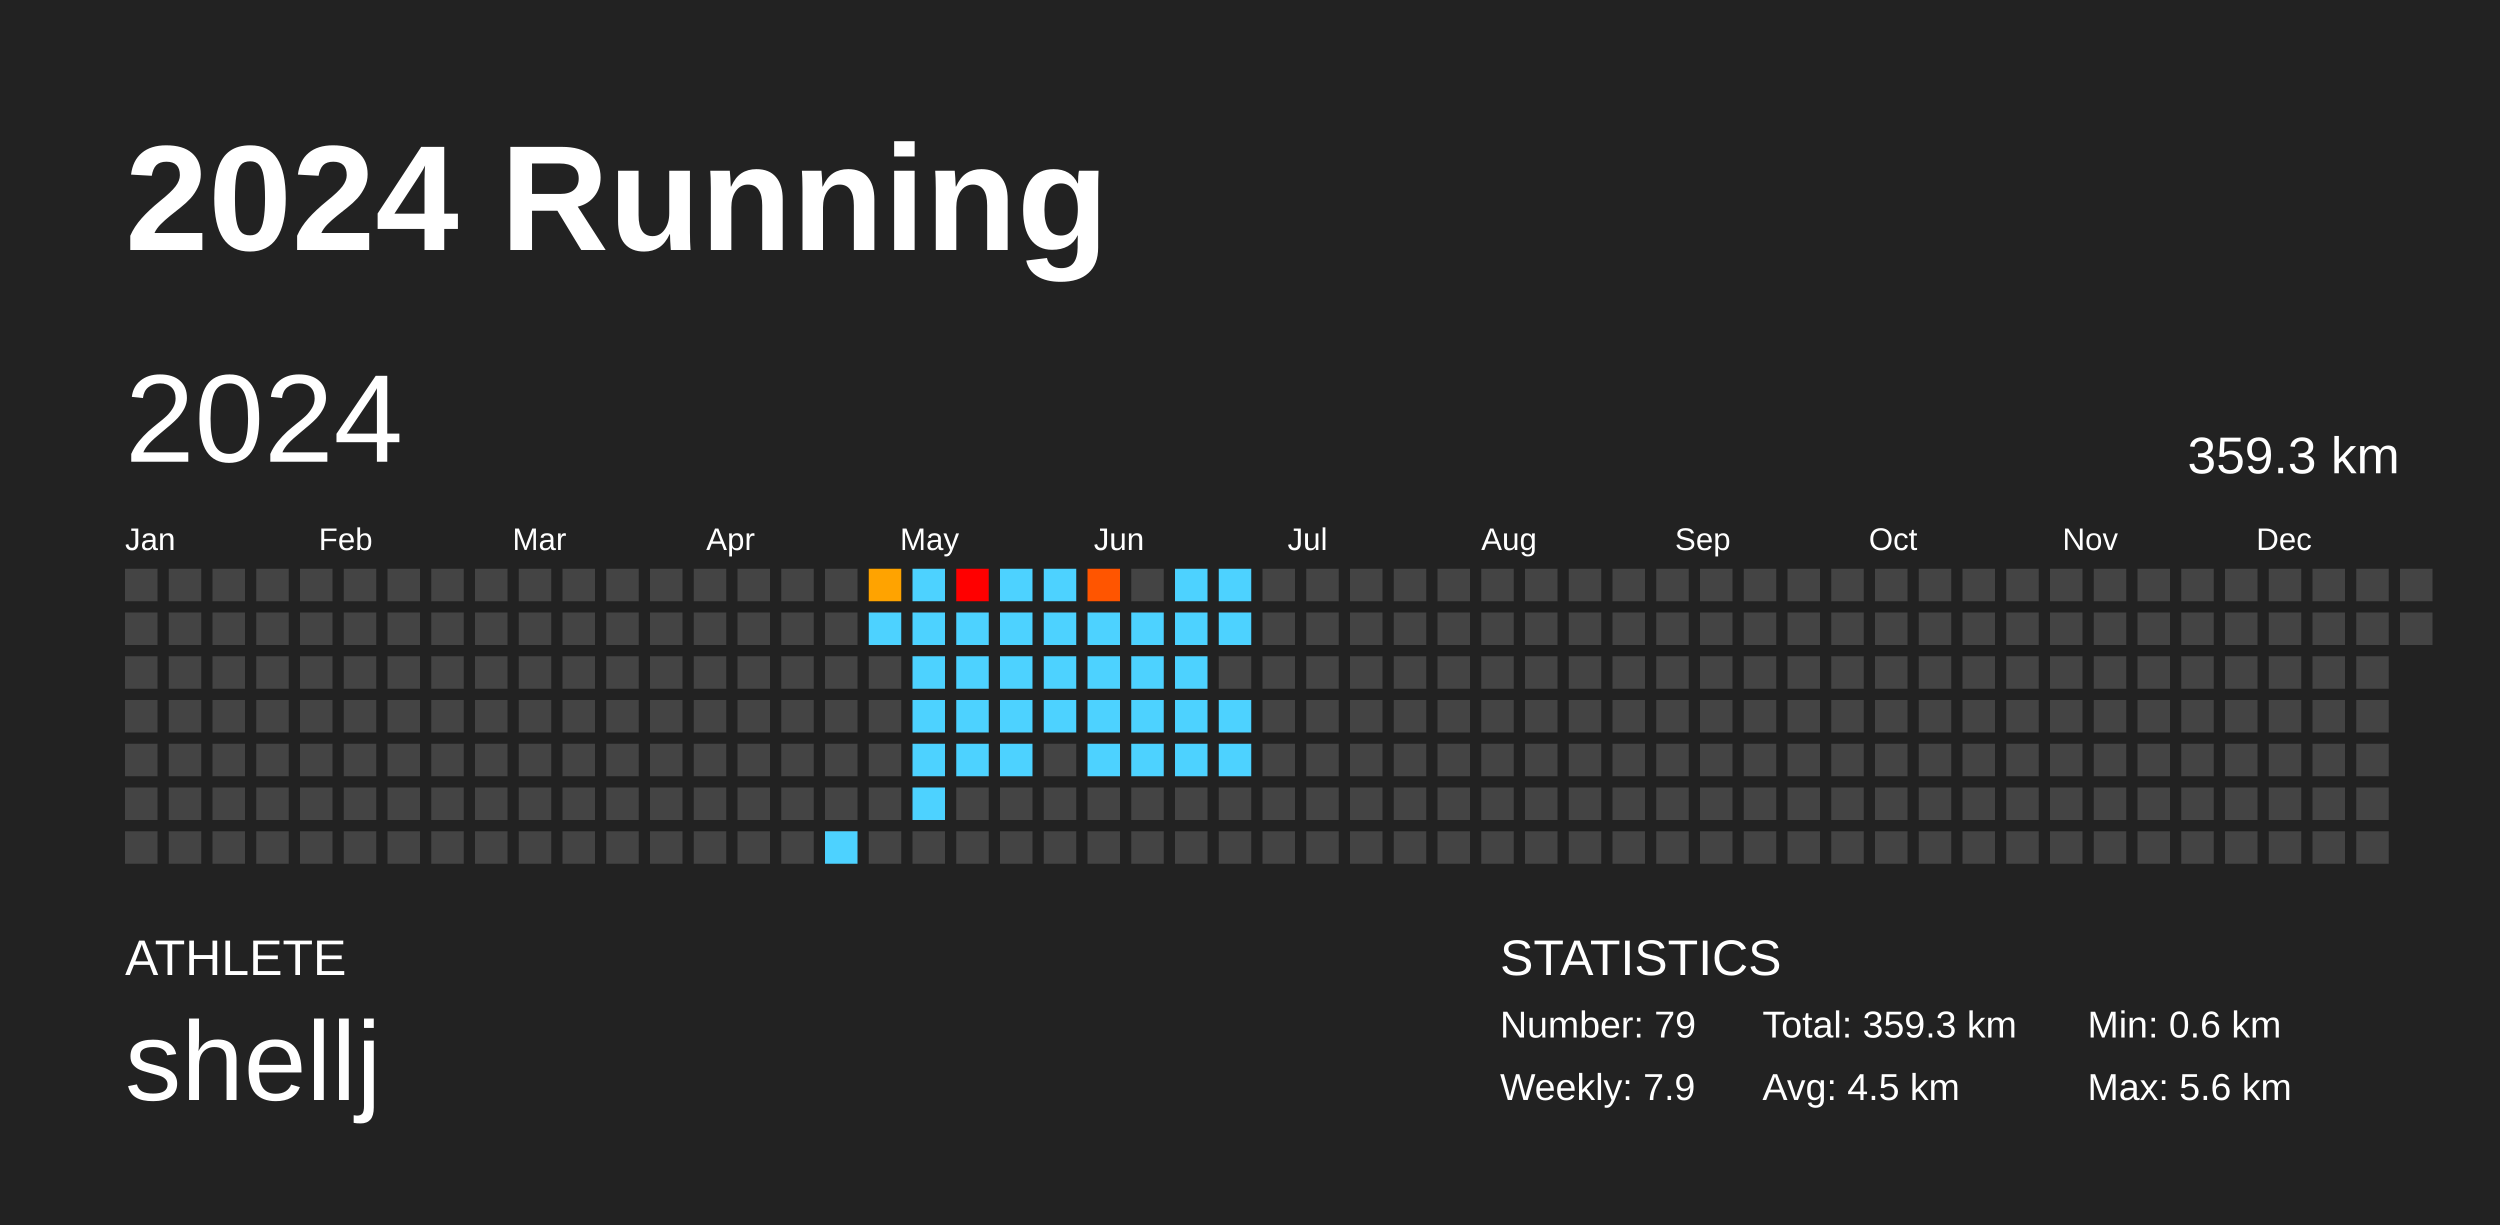
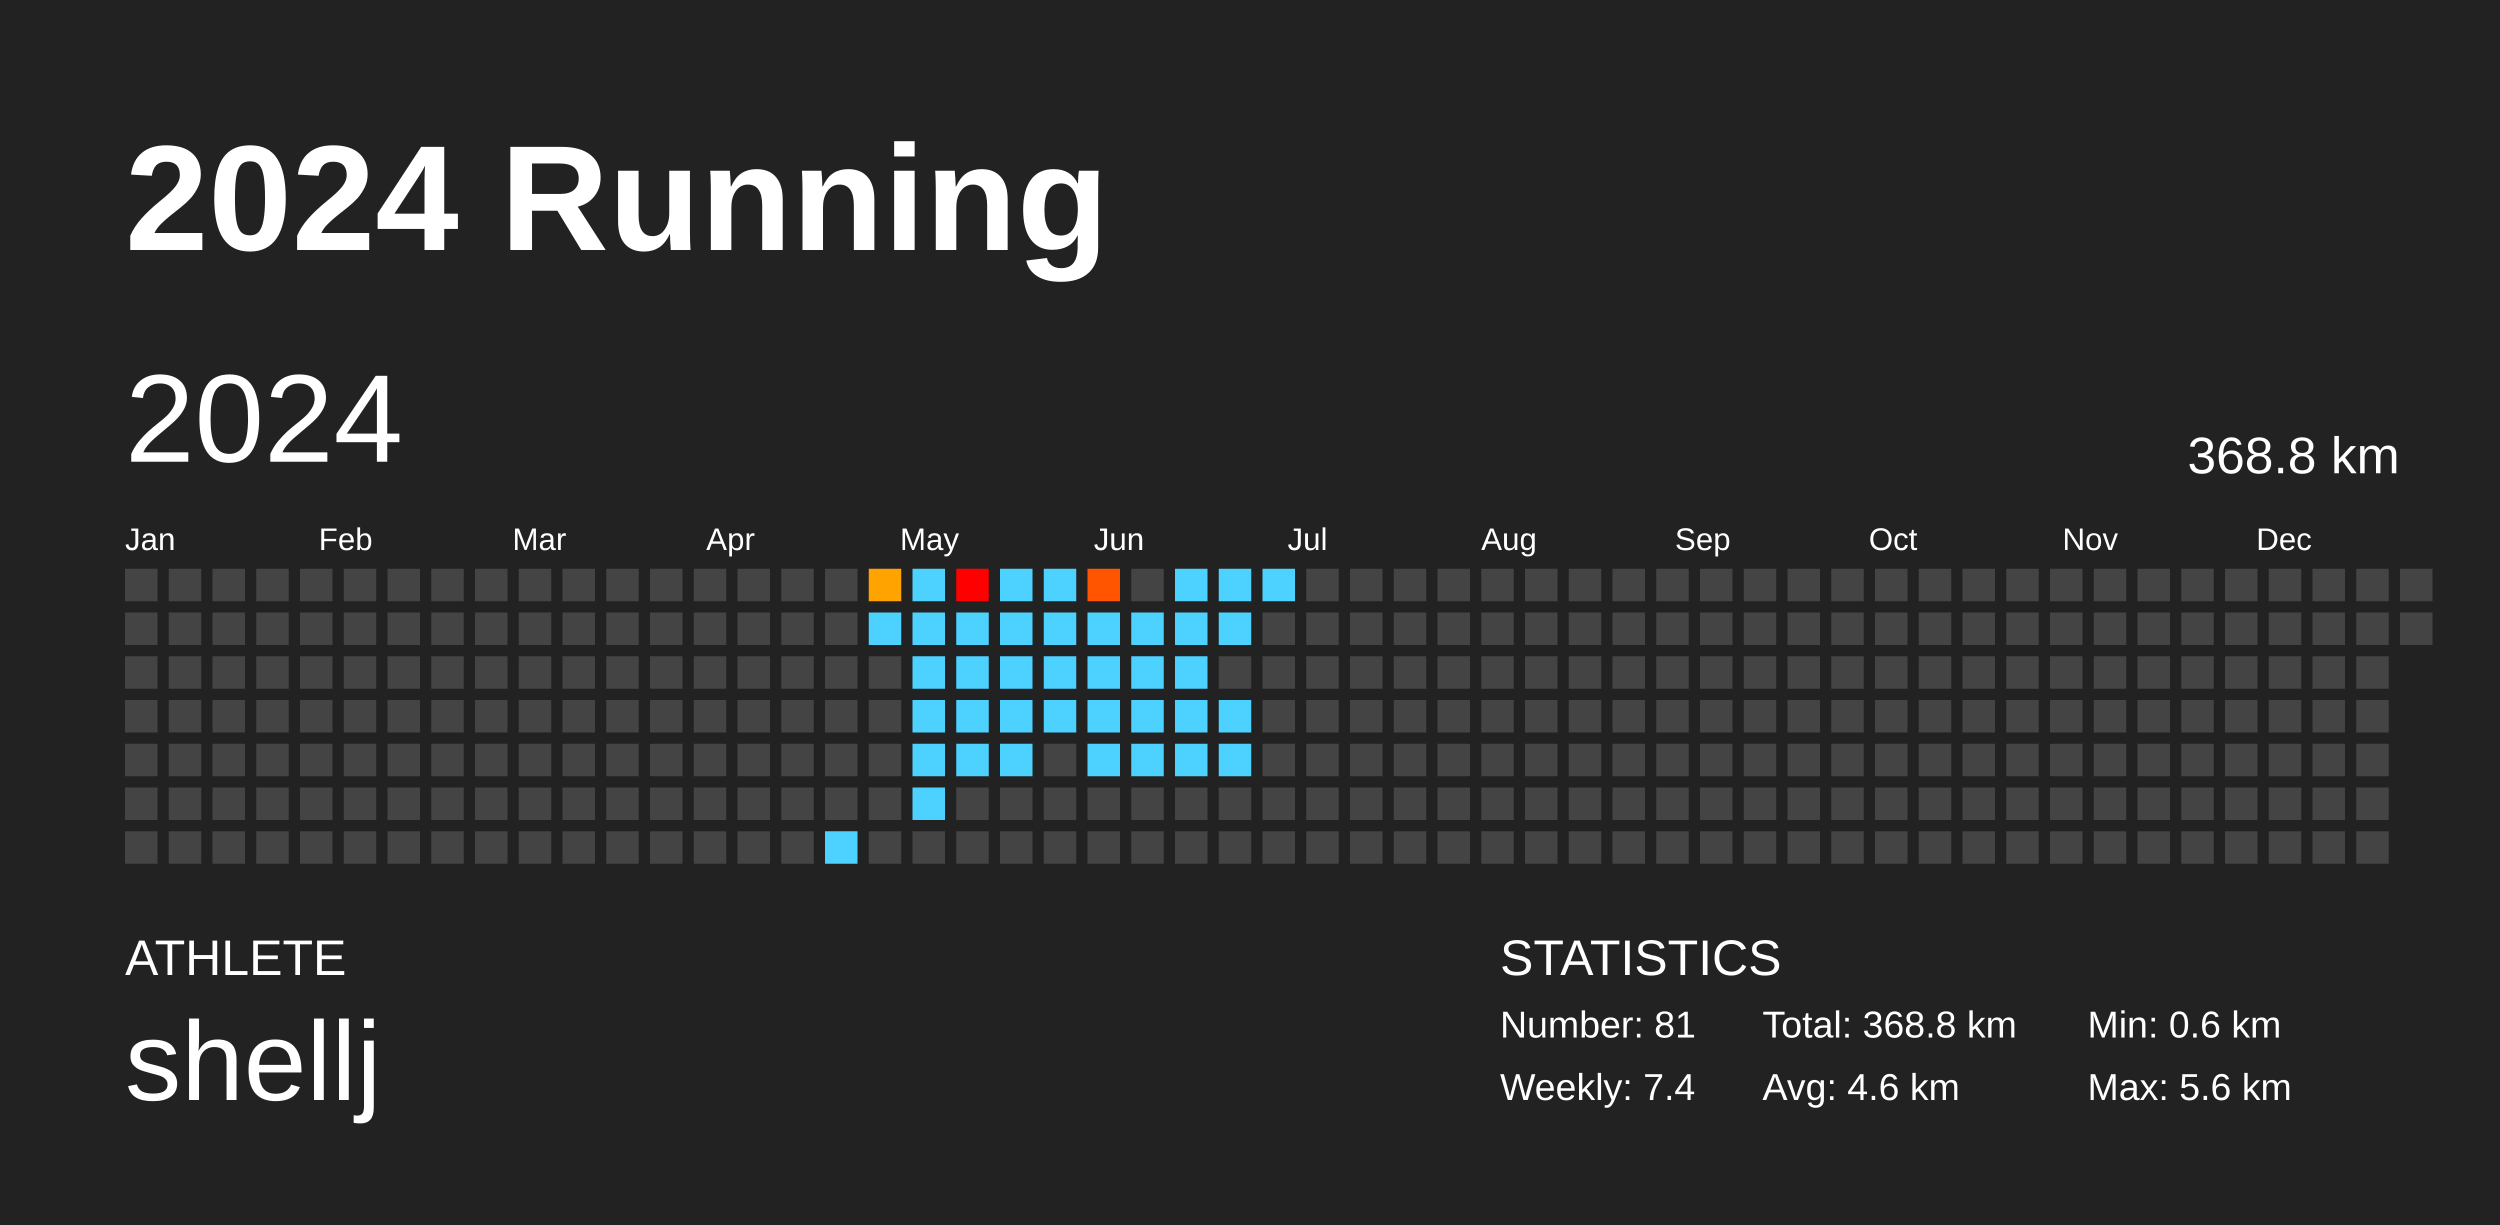
<svg xmlns="http://www.w3.org/2000/svg" baseProfile="full" height="98mm" version="1.1" viewBox="0,0,200,98" width="200mm">
  <defs />
  <rect fill="#222222" height="98" width="200" x="0" y="0" />
  <text fill="#FFFFFF" style="font-size:12px; font-family:Arial; font-weight:bold;" x="10" y="20">2024 Running</text>
  <text fill="#FFFFFF" style="font-size:4px; font-family:Arial" x="10" y="78">ATHLETE</text>
  <text fill="#FFFFFF" style="font-size:9px; font-family:Arial" x="10" y="88">shellj</text>
  <text fill="#FFFFFF" style="font-size:4px; font-family:Arial" x="120" y="78">STATISTICS</text>
-   <text fill="#FFFFFF" style="font-size:3px; font-family:Arial" x="120" y="83">Number: 79</text>
-   <text fill="#FFFFFF" style="font-size:3px; font-family:Arial" x="120" y="88">Weekly: 7.9</text>
-   <text fill="#FFFFFF" style="font-size:3px; font-family:Arial" x="141" y="83">Total: 359.3 km</text>
-   <text fill="#FFFFFF" style="font-size:3px; font-family:Arial" x="141" y="88">Avg: 4.5 km</text>
+   <text fill="#FFFFFF" style="font-size:3px; font-family:Arial" x="120" y="83">Number: 81</text>
+   <text fill="#FFFFFF" style="font-size:3px; font-family:Arial" x="120" y="88">Weekly: 7.4</text>
+   <text fill="#FFFFFF" style="font-size:3px; font-family:Arial" x="141" y="83">Total: 368.8 km</text>
+   <text fill="#FFFFFF" style="font-size:3px; font-family:Arial" x="141" y="88">Avg: 4.6 km</text>
  <text fill="#FFFFFF" style="font-size:3px; font-family:Arial" x="167" y="83">Min: 0.6 km</text>
  <text fill="#FFFFFF" style="font-size:3px; font-family:Arial" x="167" y="88">Max: 5.6 km</text>
  <text dominant-baseline="hanging" fill="#FFFFFF" style="font-size:10.0px; font-family:Arial;" x="10" y="30">2024</text>
-   <text dominant-baseline="hanging" fill="#FFFFFF" style="font-size:4.125px; font-family:Arial;" x="175" y="35">359.3 km</text>
+   <text dominant-baseline="hanging" fill="#FFFFFF" style="font-size:4.125px; font-family:Arial;" x="175" y="35">368.8 km</text>
  <text fill="#FFFFFF" style="font-size:2.5px; font-family:Arial" x="10.0" y="44">Jan</text>
  <text fill="#FFFFFF" style="font-size:2.5px; font-family:Arial" x="25.5" y="44">Feb</text>
  <text fill="#FFFFFF" style="font-size:2.5px; font-family:Arial" x="41.0" y="44">Mar</text>
  <text fill="#FFFFFF" style="font-size:2.5px; font-family:Arial" x="56.5" y="44">Apr</text>
  <text fill="#FFFFFF" style="font-size:2.5px; font-family:Arial" x="72.0" y="44">May</text>
  <text fill="#FFFFFF" style="font-size:2.5px; font-family:Arial" x="87.5" y="44">Jun</text>
  <text fill="#FFFFFF" style="font-size:2.5px; font-family:Arial" x="103.0" y="44">Jul</text>
  <text fill="#FFFFFF" style="font-size:2.5px; font-family:Arial" x="118.5" y="44">Aug</text>
  <text fill="#FFFFFF" style="font-size:2.5px; font-family:Arial" x="134.0" y="44">Sep</text>
  <text fill="#FFFFFF" style="font-size:2.5px; font-family:Arial" x="149.5" y="44">Oct</text>
  <text fill="#FFFFFF" style="font-size:2.5px; font-family:Arial" x="165.0" y="44">Nov</text>
  <text fill="#FFFFFF" style="font-size:2.5px; font-family:Arial" x="180.5" y="44">Dec</text>
  <rect fill="#444444" height="2.6" width="2.6" x="10.0" y="45.5" />
  <rect fill="#444444" height="2.6" width="2.6" x="10.0" y="49.0" />
  <rect fill="#444444" height="2.6" width="2.6" x="10.0" y="52.5" />
  <rect fill="#444444" height="2.6" width="2.6" x="10.0" y="56.0" />
  <rect fill="#444444" height="2.6" width="2.6" x="10.0" y="59.5" />
  <rect fill="#444444" height="2.6" width="2.6" x="10.0" y="63.0" />
  <rect fill="#444444" height="2.6" width="2.6" x="10.0" y="66.5" />
  <rect fill="#444444" height="2.6" width="2.6" x="13.5" y="45.5" />
  <rect fill="#444444" height="2.6" width="2.6" x="13.5" y="49.0" />
  <rect fill="#444444" height="2.6" width="2.6" x="13.5" y="52.5" />
  <rect fill="#444444" height="2.6" width="2.6" x="13.5" y="56.0" />
  <rect fill="#444444" height="2.6" width="2.6" x="13.5" y="59.5" />
  <rect fill="#444444" height="2.6" width="2.6" x="13.5" y="63.0" />
  <rect fill="#444444" height="2.6" width="2.6" x="13.5" y="66.5" />
  <rect fill="#444444" height="2.6" width="2.6" x="17.0" y="45.5" />
  <rect fill="#444444" height="2.6" width="2.6" x="17.0" y="49.0" />
  <rect fill="#444444" height="2.6" width="2.6" x="17.0" y="52.5" />
  <rect fill="#444444" height="2.6" width="2.6" x="17.0" y="56.0" />
  <rect fill="#444444" height="2.6" width="2.6" x="17.0" y="59.5" />
  <rect fill="#444444" height="2.6" width="2.6" x="17.0" y="63.0" />
  <rect fill="#444444" height="2.6" width="2.6" x="17.0" y="66.5" />
  <rect fill="#444444" height="2.6" width="2.6" x="20.5" y="45.5" />
  <rect fill="#444444" height="2.6" width="2.6" x="20.5" y="49.0" />
  <rect fill="#444444" height="2.6" width="2.6" x="20.5" y="52.5" />
  <rect fill="#444444" height="2.6" width="2.6" x="20.5" y="56.0" />
  <rect fill="#444444" height="2.6" width="2.6" x="20.5" y="59.5" />
  <rect fill="#444444" height="2.6" width="2.6" x="20.5" y="63.0" />
  <rect fill="#444444" height="2.6" width="2.6" x="20.5" y="66.5" />
  <rect fill="#444444" height="2.6" width="2.6" x="24.0" y="45.5" />
  <rect fill="#444444" height="2.6" width="2.6" x="24.0" y="49.0" />
  <rect fill="#444444" height="2.6" width="2.6" x="24.0" y="52.5" />
  <rect fill="#444444" height="2.6" width="2.6" x="24.0" y="56.0" />
  <rect fill="#444444" height="2.6" width="2.6" x="24.0" y="59.5" />
  <rect fill="#444444" height="2.6" width="2.6" x="24.0" y="63.0" />
  <rect fill="#444444" height="2.6" width="2.6" x="24.0" y="66.5" />
  <rect fill="#444444" height="2.6" width="2.6" x="27.5" y="45.5" />
  <rect fill="#444444" height="2.6" width="2.6" x="27.5" y="49.0" />
  <rect fill="#444444" height="2.6" width="2.6" x="27.5" y="52.5" />
  <rect fill="#444444" height="2.6" width="2.6" x="27.5" y="56.0" />
  <rect fill="#444444" height="2.6" width="2.6" x="27.5" y="59.5" />
  <rect fill="#444444" height="2.6" width="2.6" x="27.5" y="63.0" />
  <rect fill="#444444" height="2.6" width="2.6" x="27.5" y="66.5" />
  <rect fill="#444444" height="2.6" width="2.6" x="31.0" y="45.5" />
  <rect fill="#444444" height="2.6" width="2.6" x="31.0" y="49.0" />
  <rect fill="#444444" height="2.6" width="2.6" x="31.0" y="52.5" />
  <rect fill="#444444" height="2.6" width="2.6" x="31.0" y="56.0" />
  <rect fill="#444444" height="2.6" width="2.6" x="31.0" y="59.5" />
  <rect fill="#444444" height="2.6" width="2.6" x="31.0" y="63.0" />
  <rect fill="#444444" height="2.6" width="2.6" x="31.0" y="66.5" />
  <rect fill="#444444" height="2.6" width="2.6" x="34.5" y="45.5" />
  <rect fill="#444444" height="2.6" width="2.6" x="34.5" y="49.0" />
  <rect fill="#444444" height="2.6" width="2.6" x="34.5" y="52.5" />
  <rect fill="#444444" height="2.6" width="2.6" x="34.5" y="56.0" />
  <rect fill="#444444" height="2.6" width="2.6" x="34.5" y="59.5" />
  <rect fill="#444444" height="2.6" width="2.6" x="34.5" y="63.0" />
  <rect fill="#444444" height="2.6" width="2.6" x="34.5" y="66.5" />
  <rect fill="#444444" height="2.6" width="2.6" x="38.0" y="45.5" />
  <rect fill="#444444" height="2.6" width="2.6" x="38.0" y="49.0" />
  <rect fill="#444444" height="2.6" width="2.6" x="38.0" y="52.5" />
  <rect fill="#444444" height="2.6" width="2.6" x="38.0" y="56.0" />
  <rect fill="#444444" height="2.6" width="2.6" x="38.0" y="59.5" />
  <rect fill="#444444" height="2.6" width="2.6" x="38.0" y="63.0" />
  <rect fill="#444444" height="2.6" width="2.6" x="38.0" y="66.5" />
  <rect fill="#444444" height="2.6" width="2.6" x="41.5" y="45.5" />
  <rect fill="#444444" height="2.6" width="2.6" x="41.5" y="49.0" />
  <rect fill="#444444" height="2.6" width="2.6" x="41.5" y="52.5" />
  <rect fill="#444444" height="2.6" width="2.6" x="41.5" y="56.0" />
  <rect fill="#444444" height="2.6" width="2.6" x="41.5" y="59.5" />
  <rect fill="#444444" height="2.6" width="2.6" x="41.5" y="63.0" />
  <rect fill="#444444" height="2.6" width="2.6" x="41.5" y="66.5" />
  <rect fill="#444444" height="2.6" width="2.6" x="45.0" y="45.5" />
  <rect fill="#444444" height="2.6" width="2.6" x="45.0" y="49.0" />
  <rect fill="#444444" height="2.6" width="2.6" x="45.0" y="52.5" />
  <rect fill="#444444" height="2.6" width="2.6" x="45.0" y="56.0" />
  <rect fill="#444444" height="2.6" width="2.6" x="45.0" y="59.5" />
  <rect fill="#444444" height="2.6" width="2.6" x="45.0" y="63.0" />
  <rect fill="#444444" height="2.6" width="2.6" x="45.0" y="66.5" />
  <rect fill="#444444" height="2.6" width="2.6" x="48.5" y="45.5" />
  <rect fill="#444444" height="2.6" width="2.6" x="48.5" y="49.0" />
  <rect fill="#444444" height="2.6" width="2.6" x="48.5" y="52.5" />
  <rect fill="#444444" height="2.6" width="2.6" x="48.5" y="56.0" />
  <rect fill="#444444" height="2.6" width="2.6" x="48.5" y="59.5" />
  <rect fill="#444444" height="2.6" width="2.6" x="48.5" y="63.0" />
  <rect fill="#444444" height="2.6" width="2.6" x="48.5" y="66.5" />
  <rect fill="#444444" height="2.6" width="2.6" x="52.0" y="45.5" />
  <rect fill="#444444" height="2.6" width="2.6" x="52.0" y="49.0" />
  <rect fill="#444444" height="2.6" width="2.6" x="52.0" y="52.5" />
  <rect fill="#444444" height="2.6" width="2.6" x="52.0" y="56.0" />
  <rect fill="#444444" height="2.6" width="2.6" x="52.0" y="59.5" />
  <rect fill="#444444" height="2.6" width="2.6" x="52.0" y="63.0" />
  <rect fill="#444444" height="2.6" width="2.6" x="52.0" y="66.5" />
  <rect fill="#444444" height="2.6" width="2.6" x="55.5" y="45.5" />
  <rect fill="#444444" height="2.6" width="2.6" x="55.5" y="49.0" />
  <rect fill="#444444" height="2.6" width="2.6" x="55.5" y="52.5" />
  <rect fill="#444444" height="2.6" width="2.6" x="55.5" y="56.0" />
  <rect fill="#444444" height="2.6" width="2.6" x="55.5" y="59.5" />
  <rect fill="#444444" height="2.6" width="2.6" x="55.5" y="63.0" />
  <rect fill="#444444" height="2.6" width="2.6" x="55.5" y="66.5" />
  <rect fill="#444444" height="2.6" width="2.6" x="59.0" y="45.5" />
  <rect fill="#444444" height="2.6" width="2.6" x="59.0" y="49.0" />
  <rect fill="#444444" height="2.6" width="2.6" x="59.0" y="52.5" />
  <rect fill="#444444" height="2.6" width="2.6" x="59.0" y="56.0" />
  <rect fill="#444444" height="2.6" width="2.6" x="59.0" y="59.5" />
  <rect fill="#444444" height="2.6" width="2.6" x="59.0" y="63.0" />
  <rect fill="#444444" height="2.6" width="2.6" x="59.0" y="66.5" />
  <rect fill="#444444" height="2.6" width="2.6" x="62.5" y="45.5" />
  <rect fill="#444444" height="2.6" width="2.6" x="62.5" y="49.0" />
  <rect fill="#444444" height="2.6" width="2.6" x="62.5" y="52.5" />
  <rect fill="#444444" height="2.6" width="2.6" x="62.5" y="56.0" />
  <rect fill="#444444" height="2.6" width="2.6" x="62.5" y="59.5" />
  <rect fill="#444444" height="2.6" width="2.6" x="62.5" y="63.0" />
  <rect fill="#444444" height="2.6" width="2.6" x="62.5" y="66.5" />
  <rect fill="#444444" height="2.6" width="2.6" x="66.0" y="45.5" />
  <rect fill="#444444" height="2.6" width="2.6" x="66.0" y="49.0" />
  <rect fill="#444444" height="2.6" width="2.6" x="66.0" y="52.5" />
  <rect fill="#444444" height="2.6" width="2.6" x="66.0" y="56.0" />
  <rect fill="#444444" height="2.6" width="2.6" x="66.0" y="59.5" />
  <rect fill="#444444" height="2.6" width="2.6" x="66.0" y="63.0" />
  <rect fill="#4dd2ff" height="2.6" width="2.6" x="66.0" y="66.5" />
  <rect fill="#ffa300" height="2.6" width="2.6" x="69.5" y="45.5" />
  <rect fill="#4dd2ff" height="2.6" width="2.6" x="69.5" y="49.0" />
  <rect fill="#444444" height="2.6" width="2.6" x="69.5" y="52.5" />
  <rect fill="#444444" height="2.6" width="2.6" x="69.5" y="56.0" />
  <rect fill="#444444" height="2.6" width="2.6" x="69.5" y="59.5" />
  <rect fill="#444444" height="2.6" width="2.6" x="69.5" y="63.0" />
  <rect fill="#444444" height="2.6" width="2.6" x="69.5" y="66.5" />
  <rect fill="#4dd2ff" height="2.6" width="2.6" x="73.0" y="45.5" />
  <rect fill="#4dd2ff" height="2.6" width="2.6" x="73.0" y="49.0" />
  <rect fill="#4dd2ff" height="2.6" width="2.6" x="73.0" y="52.5" />
  <rect fill="#4dd2ff" height="2.6" width="2.6" x="73.0" y="56.0" />
  <rect fill="#4dd2ff" height="2.6" width="2.6" x="73.0" y="59.5" />
  <rect fill="#4dd2ff" height="2.6" width="2.6" x="73.0" y="63.0" />
  <rect fill="#444444" height="2.6" width="2.6" x="73.0" y="66.5" />
  <rect fill="red" height="2.6" width="2.6" x="76.5" y="45.5" />
  <rect fill="#4dd2ff" height="2.6" width="2.6" x="76.5" y="49.0" />
  <rect fill="#4dd2ff" height="2.6" width="2.6" x="76.5" y="52.5" />
  <rect fill="#4dd2ff" height="2.6" width="2.6" x="76.5" y="56.0" />
  <rect fill="#4dd2ff" height="2.6" width="2.6" x="76.5" y="59.5" />
  <rect fill="#444444" height="2.6" width="2.6" x="76.5" y="63.0" />
  <rect fill="#444444" height="2.6" width="2.6" x="76.5" y="66.5" />
  <rect fill="#4dd2ff" height="2.6" width="2.6" x="80.0" y="45.5" />
  <rect fill="#4dd2ff" height="2.6" width="2.6" x="80.0" y="49.0" />
  <rect fill="#4dd2ff" height="2.6" width="2.6" x="80.0" y="52.5" />
  <rect fill="#4dd2ff" height="2.6" width="2.6" x="80.0" y="56.0" />
  <rect fill="#4dd2ff" height="2.6" width="2.6" x="80.0" y="59.5" />
  <rect fill="#444444" height="2.6" width="2.6" x="80.0" y="63.0" />
  <rect fill="#444444" height="2.6" width="2.6" x="80.0" y="66.5" />
  <rect fill="#4dd2ff" height="2.6" width="2.6" x="83.5" y="45.5" />
  <rect fill="#4dd2ff" height="2.6" width="2.6" x="83.5" y="49.0" />
  <rect fill="#4dd2ff" height="2.6" width="2.6" x="83.5" y="52.5" />
  <rect fill="#4dd2ff" height="2.6" width="2.6" x="83.5" y="56.0" />
  <rect fill="#444444" height="2.6" width="2.6" x="83.5" y="59.5" />
  <rect fill="#444444" height="2.6" width="2.6" x="83.5" y="63.0" />
  <rect fill="#444444" height="2.6" width="2.6" x="83.5" y="66.5" />
  <rect fill="#ff5500" height="2.6" width="2.6" x="87.0" y="45.5" />
  <rect fill="#4dd2ff" height="2.6" width="2.6" x="87.0" y="49.0" />
  <rect fill="#4dd2ff" height="2.6" width="2.6" x="87.0" y="52.5" />
  <rect fill="#4dd2ff" height="2.6" width="2.6" x="87.0" y="56.0" />
  <rect fill="#4dd2ff" height="2.6" width="2.6" x="87.0" y="59.5" />
  <rect fill="#444444" height="2.6" width="2.6" x="87.0" y="63.0" />
  <rect fill="#444444" height="2.6" width="2.6" x="87.0" y="66.5" />
  <rect fill="#444444" height="2.6" width="2.6" x="90.5" y="45.5" />
  <rect fill="#4dd2ff" height="2.6" width="2.6" x="90.5" y="49.0" />
  <rect fill="#4dd2ff" height="2.6" width="2.6" x="90.5" y="52.5" />
  <rect fill="#4dd2ff" height="2.6" width="2.6" x="90.5" y="56.0" />
  <rect fill="#4dd2ff" height="2.6" width="2.6" x="90.5" y="59.5" />
  <rect fill="#444444" height="2.6" width="2.6" x="90.5" y="63.0" />
  <rect fill="#444444" height="2.6" width="2.6" x="90.5" y="66.5" />
  <rect fill="#4dd2ff" height="2.6" width="2.6" x="94.0" y="45.5" />
  <rect fill="#4dd2ff" height="2.6" width="2.6" x="94.0" y="49.0" />
  <rect fill="#4dd2ff" height="2.6" width="2.6" x="94.0" y="52.5" />
  <rect fill="#4dd2ff" height="2.6" width="2.6" x="94.0" y="56.0" />
  <rect fill="#4dd2ff" height="2.6" width="2.6" x="94.0" y="59.5" />
  <rect fill="#444444" height="2.6" width="2.6" x="94.0" y="63.0" />
  <rect fill="#444444" height="2.6" width="2.6" x="94.0" y="66.5" />
  <rect fill="#4dd2ff" height="2.6" width="2.6" x="97.5" y="45.5" />
  <rect fill="#4dd2ff" height="2.6" width="2.6" x="97.5" y="49.0" />
  <rect fill="#444444" height="2.6" width="2.6" x="97.5" y="52.5" />
  <rect fill="#4dd2ff" height="2.6" width="2.6" x="97.5" y="56.0" />
  <rect fill="#4dd2ff" height="2.6" width="2.6" x="97.5" y="59.5" />
  <rect fill="#444444" height="2.6" width="2.6" x="97.5" y="63.0" />
  <rect fill="#444444" height="2.6" width="2.6" x="97.5" y="66.5" />
-   <rect fill="#444444" height="2.6" width="2.6" x="101.0" y="45.5" />
+   <rect fill="#4dd2ff" height="2.6" width="2.6" x="101.0" y="45.5" />
  <rect fill="#444444" height="2.6" width="2.6" x="101.0" y="49.0" />
  <rect fill="#444444" height="2.6" width="2.6" x="101.0" y="52.5" />
  <rect fill="#444444" height="2.6" width="2.6" x="101.0" y="56.0" />
  <rect fill="#444444" height="2.6" width="2.6" x="101.0" y="59.5" />
  <rect fill="#444444" height="2.6" width="2.6" x="101.0" y="63.0" />
  <rect fill="#444444" height="2.6" width="2.6" x="101.0" y="66.5" />
  <rect fill="#444444" height="2.6" width="2.6" x="104.5" y="45.5" />
  <rect fill="#444444" height="2.6" width="2.6" x="104.5" y="49.0" />
  <rect fill="#444444" height="2.6" width="2.6" x="104.5" y="52.5" />
  <rect fill="#444444" height="2.6" width="2.6" x="104.5" y="56.0" />
  <rect fill="#444444" height="2.6" width="2.6" x="104.5" y="59.5" />
  <rect fill="#444444" height="2.6" width="2.6" x="104.5" y="63.0" />
  <rect fill="#444444" height="2.6" width="2.6" x="104.5" y="66.5" />
  <rect fill="#444444" height="2.6" width="2.6" x="108.0" y="45.5" />
  <rect fill="#444444" height="2.6" width="2.6" x="108.0" y="49.0" />
  <rect fill="#444444" height="2.6" width="2.6" x="108.0" y="52.5" />
  <rect fill="#444444" height="2.6" width="2.6" x="108.0" y="56.0" />
  <rect fill="#444444" height="2.6" width="2.6" x="108.0" y="59.5" />
  <rect fill="#444444" height="2.6" width="2.6" x="108.0" y="63.0" />
  <rect fill="#444444" height="2.6" width="2.6" x="108.0" y="66.5" />
  <rect fill="#444444" height="2.6" width="2.6" x="111.5" y="45.5" />
  <rect fill="#444444" height="2.6" width="2.6" x="111.5" y="49.0" />
  <rect fill="#444444" height="2.6" width="2.6" x="111.5" y="52.5" />
  <rect fill="#444444" height="2.6" width="2.6" x="111.5" y="56.0" />
  <rect fill="#444444" height="2.6" width="2.6" x="111.5" y="59.5" />
  <rect fill="#444444" height="2.6" width="2.6" x="111.5" y="63.0" />
  <rect fill="#444444" height="2.6" width="2.6" x="111.5" y="66.5" />
  <rect fill="#444444" height="2.6" width="2.6" x="115.0" y="45.5" />
  <rect fill="#444444" height="2.6" width="2.6" x="115.0" y="49.0" />
  <rect fill="#444444" height="2.6" width="2.6" x="115.0" y="52.5" />
  <rect fill="#444444" height="2.6" width="2.6" x="115.0" y="56.0" />
  <rect fill="#444444" height="2.6" width="2.6" x="115.0" y="59.5" />
  <rect fill="#444444" height="2.6" width="2.6" x="115.0" y="63.0" />
  <rect fill="#444444" height="2.6" width="2.6" x="115.0" y="66.5" />
  <rect fill="#444444" height="2.6" width="2.6" x="118.5" y="45.5" />
  <rect fill="#444444" height="2.6" width="2.6" x="118.5" y="49.0" />
  <rect fill="#444444" height="2.6" width="2.6" x="118.5" y="52.5" />
  <rect fill="#444444" height="2.6" width="2.6" x="118.5" y="56.0" />
  <rect fill="#444444" height="2.6" width="2.6" x="118.5" y="59.5" />
  <rect fill="#444444" height="2.6" width="2.6" x="118.5" y="63.0" />
  <rect fill="#444444" height="2.6" width="2.6" x="118.5" y="66.5" />
  <rect fill="#444444" height="2.6" width="2.6" x="122.0" y="45.5" />
  <rect fill="#444444" height="2.6" width="2.6" x="122.0" y="49.0" />
  <rect fill="#444444" height="2.6" width="2.6" x="122.0" y="52.5" />
  <rect fill="#444444" height="2.6" width="2.6" x="122.0" y="56.0" />
  <rect fill="#444444" height="2.6" width="2.6" x="122.0" y="59.5" />
  <rect fill="#444444" height="2.6" width="2.6" x="122.0" y="63.0" />
  <rect fill="#444444" height="2.6" width="2.6" x="122.0" y="66.5" />
  <rect fill="#444444" height="2.6" width="2.6" x="125.5" y="45.5" />
  <rect fill="#444444" height="2.6" width="2.6" x="125.5" y="49.0" />
  <rect fill="#444444" height="2.6" width="2.6" x="125.5" y="52.5" />
  <rect fill="#444444" height="2.6" width="2.6" x="125.5" y="56.0" />
  <rect fill="#444444" height="2.6" width="2.6" x="125.5" y="59.5" />
  <rect fill="#444444" height="2.6" width="2.6" x="125.5" y="63.0" />
  <rect fill="#444444" height="2.6" width="2.6" x="125.5" y="66.5" />
  <rect fill="#444444" height="2.6" width="2.6" x="129.0" y="45.5" />
  <rect fill="#444444" height="2.6" width="2.6" x="129.0" y="49.0" />
  <rect fill="#444444" height="2.6" width="2.6" x="129.0" y="52.5" />
  <rect fill="#444444" height="2.6" width="2.6" x="129.0" y="56.0" />
  <rect fill="#444444" height="2.6" width="2.6" x="129.0" y="59.5" />
  <rect fill="#444444" height="2.6" width="2.6" x="129.0" y="63.0" />
  <rect fill="#444444" height="2.6" width="2.6" x="129.0" y="66.5" />
  <rect fill="#444444" height="2.6" width="2.6" x="132.5" y="45.5" />
  <rect fill="#444444" height="2.6" width="2.6" x="132.5" y="49.0" />
  <rect fill="#444444" height="2.6" width="2.6" x="132.5" y="52.5" />
  <rect fill="#444444" height="2.6" width="2.6" x="132.5" y="56.0" />
  <rect fill="#444444" height="2.6" width="2.6" x="132.5" y="59.5" />
  <rect fill="#444444" height="2.6" width="2.6" x="132.5" y="63.0" />
  <rect fill="#444444" height="2.6" width="2.6" x="132.5" y="66.5" />
  <rect fill="#444444" height="2.6" width="2.6" x="136.0" y="45.5" />
  <rect fill="#444444" height="2.6" width="2.6" x="136.0" y="49.0" />
  <rect fill="#444444" height="2.6" width="2.6" x="136.0" y="52.5" />
  <rect fill="#444444" height="2.6" width="2.6" x="136.0" y="56.0" />
  <rect fill="#444444" height="2.6" width="2.6" x="136.0" y="59.5" />
  <rect fill="#444444" height="2.6" width="2.6" x="136.0" y="63.0" />
  <rect fill="#444444" height="2.6" width="2.6" x="136.0" y="66.5" />
  <rect fill="#444444" height="2.6" width="2.6" x="139.5" y="45.5" />
  <rect fill="#444444" height="2.6" width="2.6" x="139.5" y="49.0" />
  <rect fill="#444444" height="2.6" width="2.6" x="139.5" y="52.5" />
  <rect fill="#444444" height="2.6" width="2.6" x="139.5" y="56.0" />
  <rect fill="#444444" height="2.6" width="2.6" x="139.5" y="59.5" />
  <rect fill="#444444" height="2.6" width="2.6" x="139.5" y="63.0" />
  <rect fill="#444444" height="2.6" width="2.6" x="139.5" y="66.5" />
  <rect fill="#444444" height="2.6" width="2.6" x="143.0" y="45.5" />
  <rect fill="#444444" height="2.6" width="2.6" x="143.0" y="49.0" />
  <rect fill="#444444" height="2.6" width="2.6" x="143.0" y="52.5" />
  <rect fill="#444444" height="2.6" width="2.6" x="143.0" y="56.0" />
  <rect fill="#444444" height="2.6" width="2.6" x="143.0" y="59.5" />
  <rect fill="#444444" height="2.6" width="2.6" x="143.0" y="63.0" />
  <rect fill="#444444" height="2.6" width="2.6" x="143.0" y="66.5" />
  <rect fill="#444444" height="2.6" width="2.6" x="146.5" y="45.5" />
  <rect fill="#444444" height="2.6" width="2.6" x="146.5" y="49.0" />
  <rect fill="#444444" height="2.6" width="2.6" x="146.5" y="52.5" />
  <rect fill="#444444" height="2.6" width="2.6" x="146.5" y="56.0" />
  <rect fill="#444444" height="2.6" width="2.6" x="146.5" y="59.5" />
  <rect fill="#444444" height="2.6" width="2.6" x="146.5" y="63.0" />
  <rect fill="#444444" height="2.6" width="2.6" x="146.5" y="66.5" />
  <rect fill="#444444" height="2.6" width="2.6" x="150.0" y="45.5" />
  <rect fill="#444444" height="2.6" width="2.6" x="150.0" y="49.0" />
  <rect fill="#444444" height="2.6" width="2.6" x="150.0" y="52.5" />
  <rect fill="#444444" height="2.6" width="2.6" x="150.0" y="56.0" />
  <rect fill="#444444" height="2.6" width="2.6" x="150.0" y="59.5" />
  <rect fill="#444444" height="2.6" width="2.6" x="150.0" y="63.0" />
  <rect fill="#444444" height="2.6" width="2.6" x="150.0" y="66.5" />
  <rect fill="#444444" height="2.6" width="2.6" x="153.5" y="45.5" />
  <rect fill="#444444" height="2.6" width="2.6" x="153.5" y="49.0" />
  <rect fill="#444444" height="2.6" width="2.6" x="153.5" y="52.5" />
  <rect fill="#444444" height="2.6" width="2.6" x="153.5" y="56.0" />
  <rect fill="#444444" height="2.6" width="2.6" x="153.5" y="59.5" />
  <rect fill="#444444" height="2.6" width="2.6" x="153.5" y="63.0" />
  <rect fill="#444444" height="2.6" width="2.6" x="153.5" y="66.5" />
  <rect fill="#444444" height="2.6" width="2.6" x="157.0" y="45.5" />
  <rect fill="#444444" height="2.6" width="2.6" x="157.0" y="49.0" />
  <rect fill="#444444" height="2.6" width="2.6" x="157.0" y="52.5" />
  <rect fill="#444444" height="2.6" width="2.6" x="157.0" y="56.0" />
  <rect fill="#444444" height="2.6" width="2.6" x="157.0" y="59.5" />
  <rect fill="#444444" height="2.6" width="2.6" x="157.0" y="63.0" />
  <rect fill="#444444" height="2.6" width="2.6" x="157.0" y="66.5" />
  <rect fill="#444444" height="2.6" width="2.6" x="160.5" y="45.5" />
  <rect fill="#444444" height="2.6" width="2.6" x="160.5" y="49.0" />
  <rect fill="#444444" height="2.6" width="2.6" x="160.5" y="52.5" />
  <rect fill="#444444" height="2.6" width="2.6" x="160.5" y="56.0" />
  <rect fill="#444444" height="2.6" width="2.6" x="160.5" y="59.5" />
  <rect fill="#444444" height="2.6" width="2.6" x="160.5" y="63.0" />
  <rect fill="#444444" height="2.6" width="2.6" x="160.5" y="66.5" />
  <rect fill="#444444" height="2.6" width="2.6" x="164.0" y="45.5" />
  <rect fill="#444444" height="2.6" width="2.6" x="164.0" y="49.0" />
  <rect fill="#444444" height="2.6" width="2.6" x="164.0" y="52.5" />
  <rect fill="#444444" height="2.6" width="2.6" x="164.0" y="56.0" />
  <rect fill="#444444" height="2.6" width="2.6" x="164.0" y="59.5" />
  <rect fill="#444444" height="2.6" width="2.6" x="164.0" y="63.0" />
  <rect fill="#444444" height="2.6" width="2.6" x="164.0" y="66.5" />
  <rect fill="#444444" height="2.6" width="2.6" x="167.5" y="45.5" />
  <rect fill="#444444" height="2.6" width="2.6" x="167.5" y="49.0" />
  <rect fill="#444444" height="2.6" width="2.6" x="167.5" y="52.5" />
  <rect fill="#444444" height="2.6" width="2.6" x="167.5" y="56.0" />
  <rect fill="#444444" height="2.6" width="2.6" x="167.5" y="59.5" />
  <rect fill="#444444" height="2.6" width="2.6" x="167.5" y="63.0" />
  <rect fill="#444444" height="2.6" width="2.6" x="167.5" y="66.5" />
  <rect fill="#444444" height="2.6" width="2.6" x="171.0" y="45.5" />
  <rect fill="#444444" height="2.6" width="2.6" x="171.0" y="49.0" />
  <rect fill="#444444" height="2.6" width="2.6" x="171.0" y="52.5" />
  <rect fill="#444444" height="2.6" width="2.6" x="171.0" y="56.0" />
  <rect fill="#444444" height="2.6" width="2.6" x="171.0" y="59.5" />
  <rect fill="#444444" height="2.6" width="2.6" x="171.0" y="63.0" />
  <rect fill="#444444" height="2.6" width="2.6" x="171.0" y="66.5" />
  <rect fill="#444444" height="2.6" width="2.6" x="174.5" y="45.5" />
  <rect fill="#444444" height="2.6" width="2.6" x="174.5" y="49.0" />
  <rect fill="#444444" height="2.6" width="2.6" x="174.5" y="52.5" />
  <rect fill="#444444" height="2.6" width="2.6" x="174.5" y="56.0" />
  <rect fill="#444444" height="2.6" width="2.6" x="174.5" y="59.5" />
  <rect fill="#444444" height="2.6" width="2.6" x="174.5" y="63.0" />
  <rect fill="#444444" height="2.6" width="2.6" x="174.5" y="66.5" />
  <rect fill="#444444" height="2.6" width="2.6" x="178.0" y="45.5" />
  <rect fill="#444444" height="2.6" width="2.6" x="178.0" y="49.0" />
  <rect fill="#444444" height="2.6" width="2.6" x="178.0" y="52.5" />
  <rect fill="#444444" height="2.6" width="2.6" x="178.0" y="56.0" />
  <rect fill="#444444" height="2.6" width="2.6" x="178.0" y="59.5" />
  <rect fill="#444444" height="2.6" width="2.6" x="178.0" y="63.0" />
  <rect fill="#444444" height="2.6" width="2.6" x="178.0" y="66.5" />
  <rect fill="#444444" height="2.6" width="2.6" x="181.5" y="45.5" />
  <rect fill="#444444" height="2.6" width="2.6" x="181.5" y="49.0" />
  <rect fill="#444444" height="2.6" width="2.6" x="181.5" y="52.5" />
  <rect fill="#444444" height="2.6" width="2.6" x="181.5" y="56.0" />
  <rect fill="#444444" height="2.6" width="2.6" x="181.5" y="59.5" />
  <rect fill="#444444" height="2.6" width="2.6" x="181.5" y="63.0" />
  <rect fill="#444444" height="2.6" width="2.6" x="181.5" y="66.5" />
  <rect fill="#444444" height="2.6" width="2.6" x="185.0" y="45.5" />
  <rect fill="#444444" height="2.6" width="2.6" x="185.0" y="49.0" />
  <rect fill="#444444" height="2.6" width="2.6" x="185.0" y="52.5" />
  <rect fill="#444444" height="2.6" width="2.6" x="185.0" y="56.0" />
  <rect fill="#444444" height="2.6" width="2.6" x="185.0" y="59.5" />
  <rect fill="#444444" height="2.6" width="2.6" x="185.0" y="63.0" />
  <rect fill="#444444" height="2.6" width="2.6" x="185.0" y="66.5" />
  <rect fill="#444444" height="2.6" width="2.6" x="188.5" y="45.5" />
  <rect fill="#444444" height="2.6" width="2.6" x="188.5" y="49.0" />
  <rect fill="#444444" height="2.6" width="2.6" x="188.5" y="52.5" />
  <rect fill="#444444" height="2.6" width="2.6" x="188.5" y="56.0" />
  <rect fill="#444444" height="2.6" width="2.6" x="188.5" y="59.5" />
  <rect fill="#444444" height="2.6" width="2.6" x="188.5" y="63.0" />
  <rect fill="#444444" height="2.6" width="2.6" x="188.5" y="66.5" />
  <rect fill="#444444" height="2.6" width="2.6" x="192.0" y="45.5" />
  <rect fill="#444444" height="2.6" width="2.6" x="192.0" y="49.0" />
</svg>
